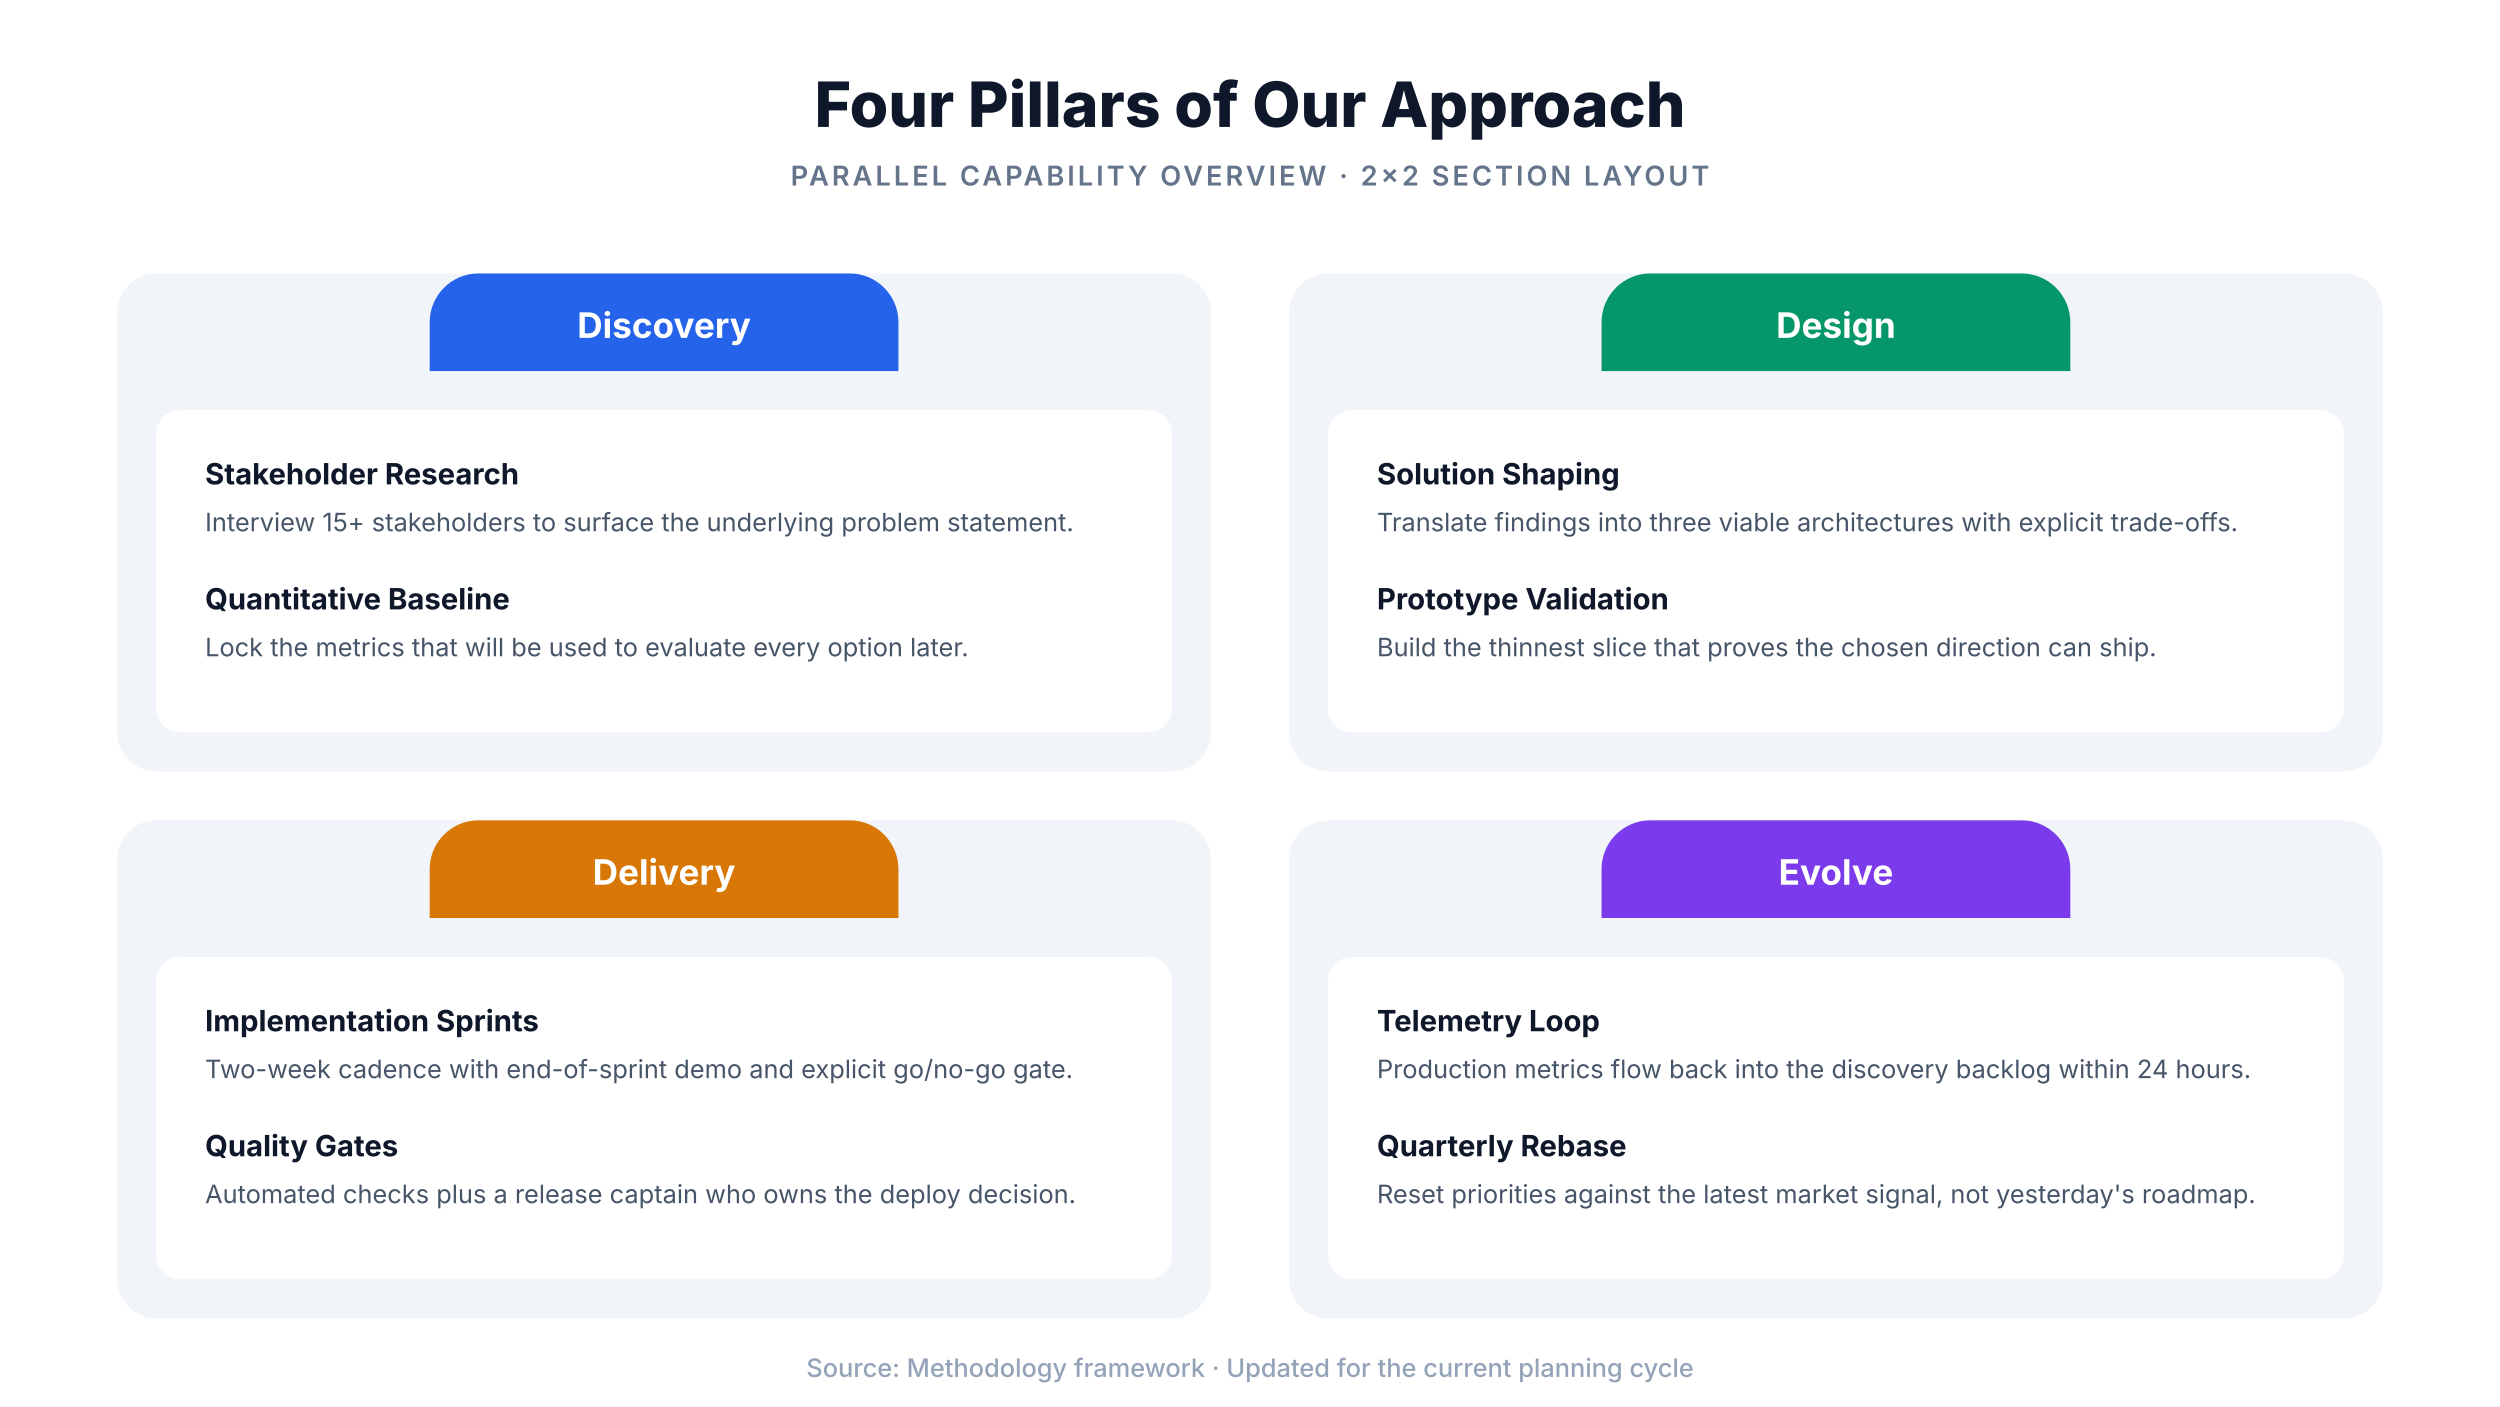
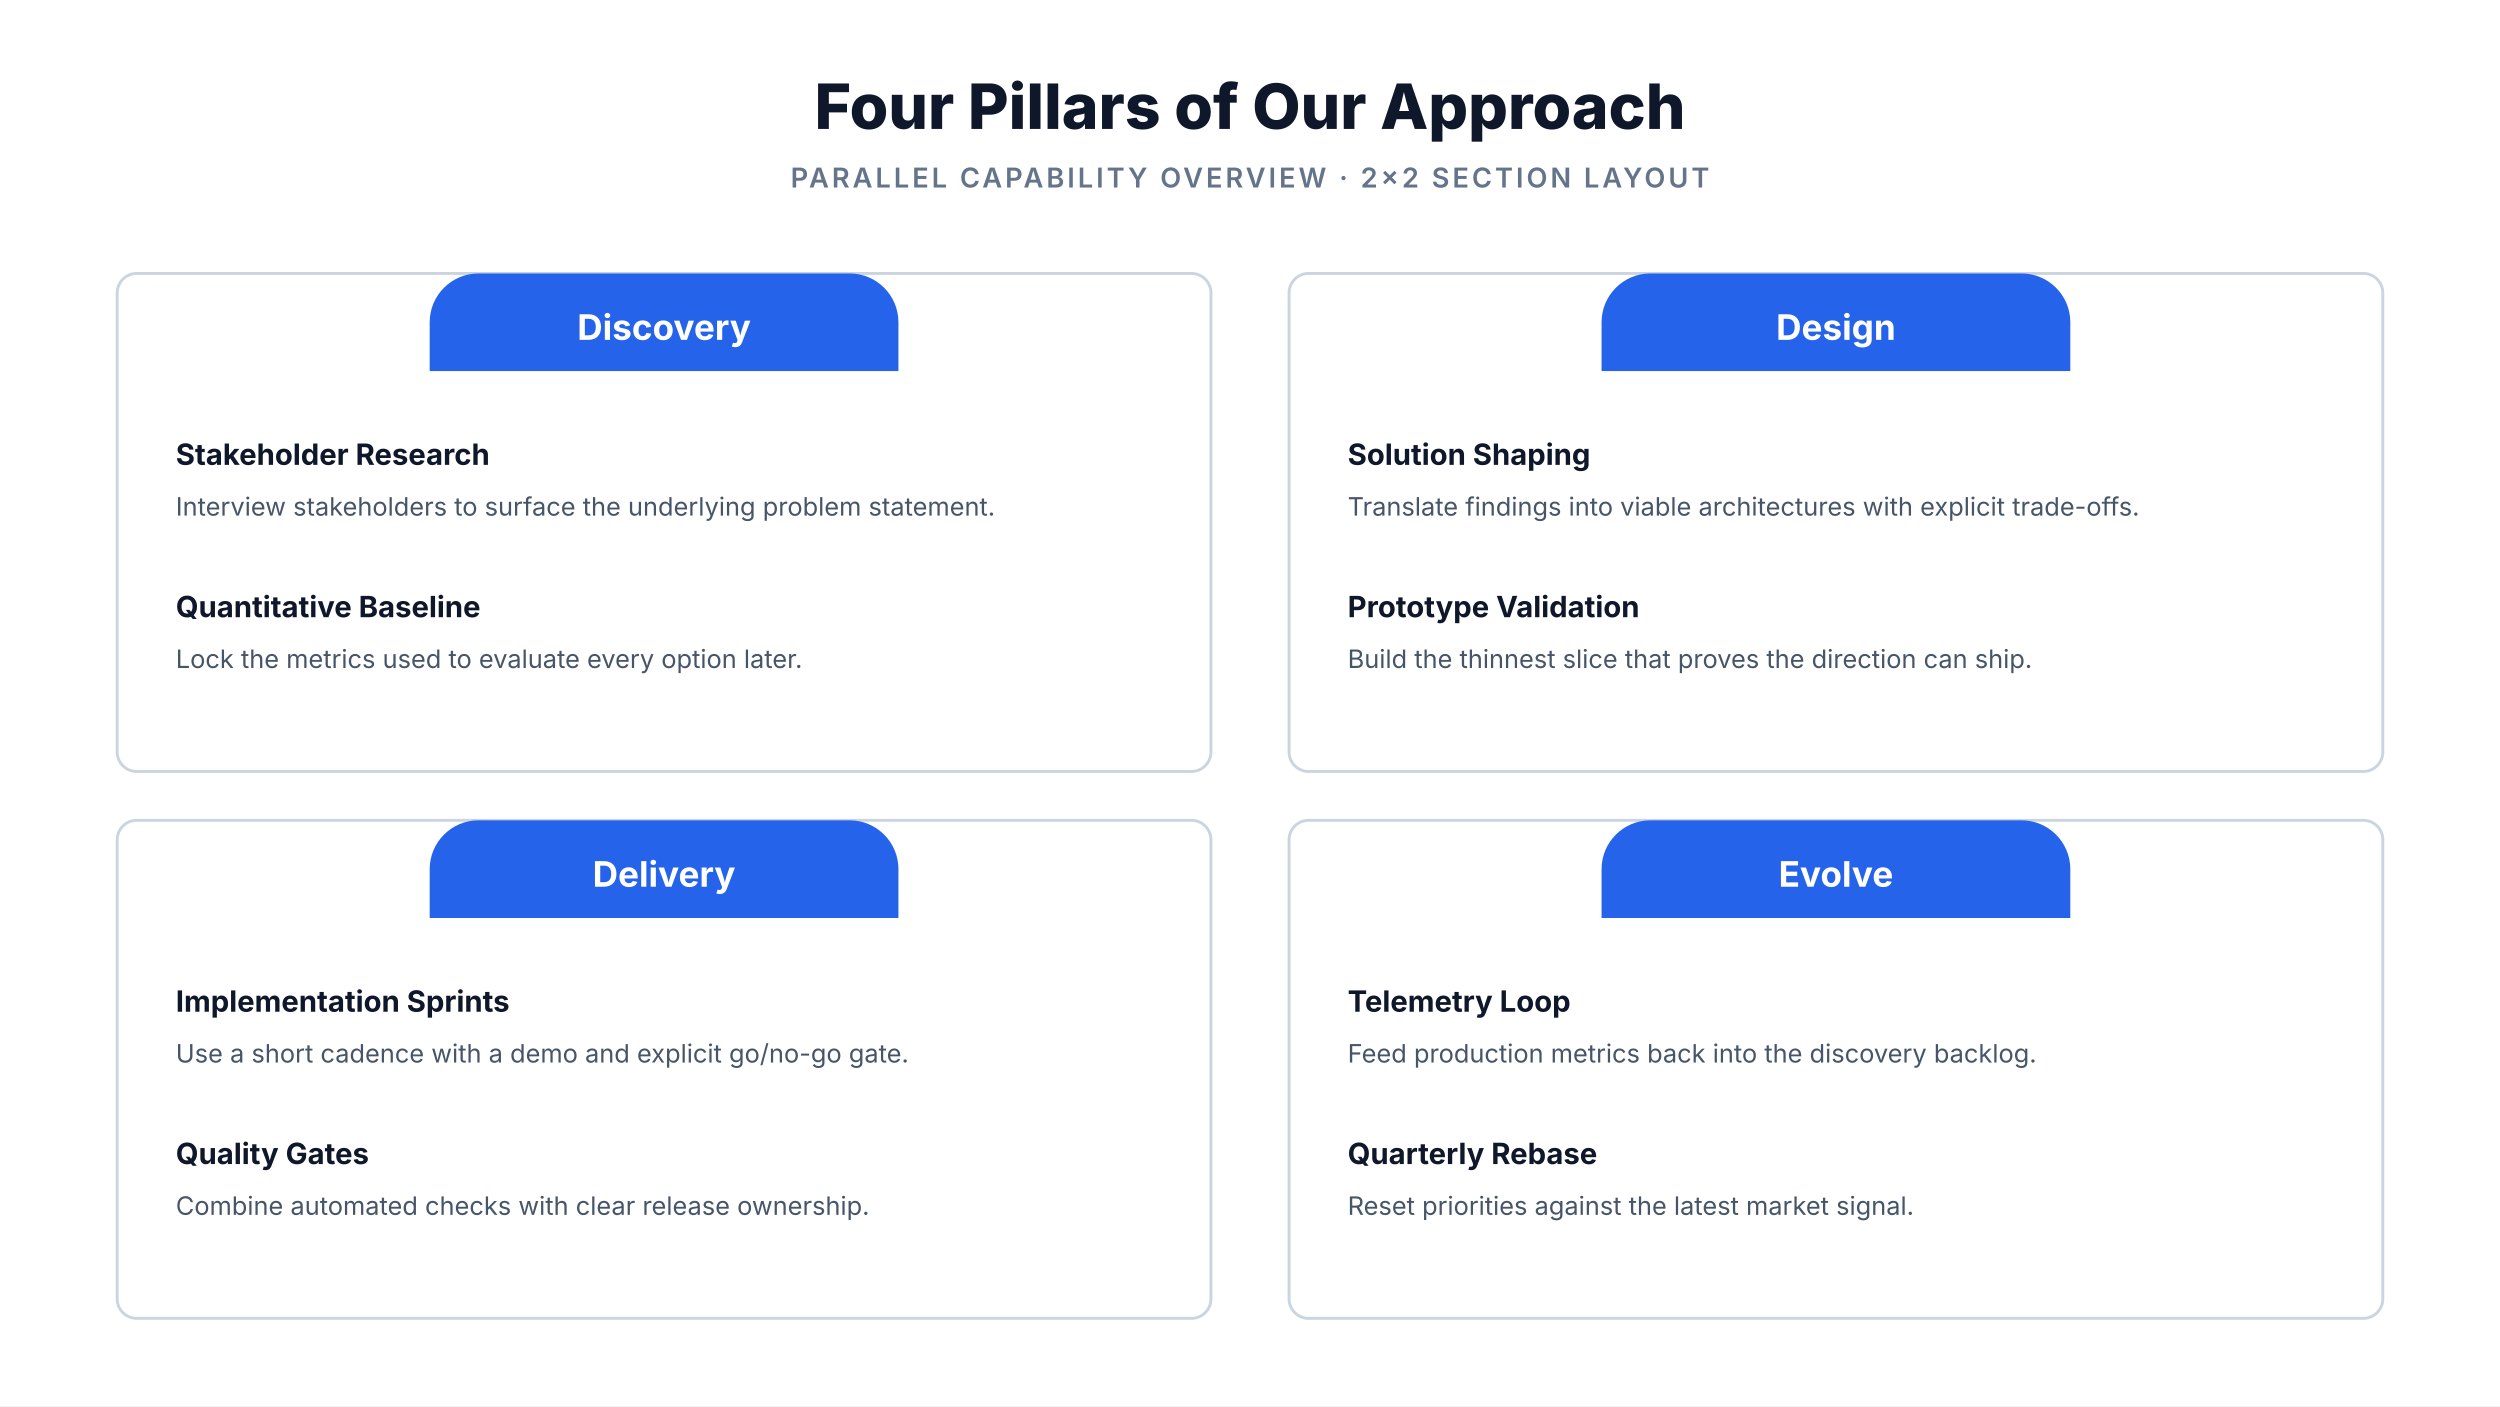
- <svg xmlns="http://www.w3.org/2000/svg" viewBox="0 0 1280 720" width="1280" height="720">
-   <defs>
-     <filter id="cardShadow" x="-10%" y="-10%" width="120%" height="120%">
-       <feGaussianBlur in="SourceAlpha" stdDeviation="6" />
-       <feOffset dx="0" dy="3" result="offsetblur" />
-       <feFlood flood-color="#0F172A" flood-opacity="0.06" result="shadowColor" />
-       <feComposite in="shadowColor" in2="offsetblur" operator="in" result="shadow" />
-       <feMerge>
-         <feMergeNode in="shadow" />
-         <feMergeNode in="SourceGraphic" />
-       </feMerge>
-     </filter>
-   </defs>
+ <svg xmlns="http://www.w3.org/2000/svg" viewBox="0 0 1280 720" width="1280" height="720" font-family="-apple-system, BlinkMacSystemFont, 'Segoe UI', 'PingFang SC', 'Microsoft YaHei', sans-serif">
  <rect width="1280" height="720" fill="#FFFFFF" />
-   <text x="640" y="65" text-anchor="middle" font-family="-apple-system, BlinkMacSystemFont, 'Segoe UI', 'PingFang SC', 'Microsoft YaHei', sans-serif" font-size="32" font-weight="800" fill="#0F172A">
-     <tspan>Four Pillars of Our Approach</tspan>
-   </text>
-   <text x="640" y="95" text-anchor="middle" font-family="-apple-system, BlinkMacSystemFont, 'Segoe UI', 'PingFang SC', 'Microsoft YaHei', sans-serif" font-size="14" font-weight="600" fill="#64748B" letter-spacing="1.5">
-     <tspan>PARALLEL CAPABILITY OVERVIEW · 2×2 SECTION LAYOUT</tspan>
-   </text>
-   <g id="card-discovery">
-     <rect x="60" y="140" width="560" height="255" rx="20" fill="#F1F5F9" />
-     <path d="M 245 140 h 190 a 25 25 0 0 1 25 25 v 25 h -240 v -25 a 25 25 0 0 1 25 -25 Z" fill="#2563EB" />
-     <text x="340" y="173" text-anchor="middle" font-family="-apple-system, BlinkMacSystemFont, 'Segoe UI', 'PingFang SC', 'Microsoft YaHei', sans-serif" font-size="18" font-weight="700" fill="#FFFFFF">
-       <tspan>Discovery</tspan>
-     </text>
-     <rect x="80" y="210" width="520" height="165" rx="12" fill="#FFFFFF" />
-     <text x="105" y="248" font-family="-apple-system, BlinkMacSystemFont, 'Segoe UI', 'PingFang SC', 'Microsoft YaHei', sans-serif" font-size="15" font-weight="700" fill="#0F172A">
-       <tspan>Stakeholder Research</tspan>
-     </text>
-     <text x="105" y="272" font-family="-apple-system, BlinkMacSystemFont, 'Segoe UI', 'PingFang SC', 'Microsoft YaHei', sans-serif" font-size="13" fill="#475569">
-       <tspan>Interview 15+ stakeholders to surface the underlying problem statement.</tspan>
-     </text>
-     <text x="105" y="312" font-family="-apple-system, BlinkMacSystemFont, 'Segoe UI', 'PingFang SC', 'Microsoft YaHei', sans-serif" font-size="15" font-weight="700" fill="#0F172A">
-       <tspan>Quantitative Baseline</tspan>
-     </text>
-     <text x="105" y="336" font-family="-apple-system, BlinkMacSystemFont, 'Segoe UI', 'PingFang SC', 'Microsoft YaHei', sans-serif" font-size="13" fill="#475569">
-       <tspan>Lock the metrics that will be used to evaluate every option later.</tspan>
-     </text>
+   <g id="header" data-pptx-bounds="60 38 1160 72">
+     <text x="640" y="66" text-anchor="middle" font-size="32" font-weight="800" fill="#0F172A">Four Pillars of Our Approach</text>
+     <text x="640" y="96" text-anchor="middle" font-size="14" font-weight="600" fill="#64748B" letter-spacing="1.5">PARALLEL CAPABILITY OVERVIEW · 2×2 SECTION LAYOUT</text>
  </g>
-   <g id="card-design">
-     <rect x="660" y="140" width="560" height="255" rx="20" fill="#F1F5F9" />
-     <path d="M 845 140 h 190 a 25 25 0 0 1 25 25 v 25 h -240 v -25 a 25 25 0 0 1 25 -25 Z" fill="#059669" />
-     <text x="940" y="173" text-anchor="middle" font-family="-apple-system, BlinkMacSystemFont, 'Segoe UI', 'PingFang SC', 'Microsoft YaHei', sans-serif" font-size="18" font-weight="700" fill="#FFFFFF">
-       <tspan>Design</tspan>
-     </text>
-     <rect x="680" y="210" width="520" height="165" rx="12" fill="#FFFFFF" />
-     <text x="705" y="248" font-family="-apple-system, BlinkMacSystemFont, 'Segoe UI', 'PingFang SC', 'Microsoft YaHei', sans-serif" font-size="15" font-weight="700" fill="#0F172A">
-       <tspan>Solution Shaping</tspan>
-     </text>
-     <text x="705" y="272" font-family="-apple-system, BlinkMacSystemFont, 'Segoe UI', 'PingFang SC', 'Microsoft YaHei', sans-serif" font-size="13" fill="#475569">
-       <tspan>Translate findings into three viable architectures with explicit trade-offs.</tspan>
-     </text>
-     <text x="705" y="312" font-family="-apple-system, BlinkMacSystemFont, 'Segoe UI', 'PingFang SC', 'Microsoft YaHei', sans-serif" font-size="15" font-weight="700" fill="#0F172A">
-       <tspan>Prototype Validation</tspan>
-     </text>
-     <text x="705" y="336" font-family="-apple-system, BlinkMacSystemFont, 'Segoe UI', 'PingFang SC', 'Microsoft YaHei', sans-serif" font-size="13" fill="#475569">
-       <tspan>Build the thinnest slice that proves the chosen direction can ship.</tspan>
-     </text>
+   <g id="card-1" data-pptx-bounds="60 140 560 255">
+     <rect x="60" y="140" width="560" height="255" rx="10" fill="#FFFFFF" stroke="#CBD5E1" stroke-width="1.5" />
+     <path d="M 245 140 H 435 A 25 25 0 0 1 460 165 V 190 H 220 V 165 A 25 25 0 0 1 245 140 Z" fill="#2563EB" />
+     <text x="340" y="174" text-anchor="middle" font-size="18" font-weight="700" fill="#FFFFFF">Discovery</text>
+     <text x="90" y="238" font-size="15" font-weight="700" fill="#0F172A">Stakeholder Research</text>
+     <text x="90" y="264" font-size="13" fill="#475569">Interview stakeholders to surface the underlying problem statement.</text>
+     <text x="90" y="316" font-size="15" font-weight="700" fill="#0F172A">Quantitative Baseline</text>
+     <text x="90" y="342" font-size="13" fill="#475569">Lock the metrics used to evaluate every option later.</text>
  </g>
-   <g id="card-delivery">
-     <rect x="60" y="420" width="560" height="255" rx="20" fill="#F1F5F9" />
-     <path d="M 245 420 h 190 a 25 25 0 0 1 25 25 v 25 h -240 v -25 a 25 25 0 0 1 25 -25 Z" fill="#D97706" />
-     <text x="340" y="453" text-anchor="middle" font-family="-apple-system, BlinkMacSystemFont, 'Segoe UI', 'PingFang SC', 'Microsoft YaHei', sans-serif" font-size="18" font-weight="700" fill="#FFFFFF">
-       <tspan>Delivery</tspan>
-     </text>
-     <rect x="80" y="490" width="520" height="165" rx="12" fill="#FFFFFF" />
-     <text x="105" y="528" font-family="-apple-system, BlinkMacSystemFont, 'Segoe UI', 'PingFang SC', 'Microsoft YaHei', sans-serif" font-size="15" font-weight="700" fill="#0F172A">
-       <tspan>Implementation Sprints</tspan>
-     </text>
-     <text x="105" y="552" font-family="-apple-system, BlinkMacSystemFont, 'Segoe UI', 'PingFang SC', 'Microsoft YaHei', sans-serif" font-size="13" fill="#475569">
-       <tspan>Two-week cadence with end-of-sprint demo and explicit go/no-go gate.</tspan>
-     </text>
-     <text x="105" y="592" font-family="-apple-system, BlinkMacSystemFont, 'Segoe UI', 'PingFang SC', 'Microsoft YaHei', sans-serif" font-size="15" font-weight="700" fill="#0F172A">
-       <tspan>Quality Gates</tspan>
-     </text>
-     <text x="105" y="616" font-family="-apple-system, BlinkMacSystemFont, 'Segoe UI', 'PingFang SC', 'Microsoft YaHei', sans-serif" font-size="13" fill="#475569">
-       <tspan>Automated checks plus a release captain who owns the deploy decision.</tspan>
-     </text>
+   <g id="card-2" data-pptx-bounds="660 140 560 255">
+     <rect x="660" y="140" width="560" height="255" rx="10" fill="#FFFFFF" stroke="#CBD5E1" stroke-width="1.5" />
+     <path d="M 845 140 H 1035 A 25 25 0 0 1 1060 165 V 190 H 820 V 165 A 25 25 0 0 1 845 140 Z" fill="#2563EB" />
+     <text x="940" y="174" text-anchor="middle" font-size="18" font-weight="700" fill="#FFFFFF">Design</text>
+     <text x="690" y="238" font-size="15" font-weight="700" fill="#0F172A">Solution Shaping</text>
+     <text x="690" y="264" font-size="13" fill="#475569">Translate findings into viable architectures with explicit trade-offs.</text>
+     <text x="690" y="316" font-size="15" font-weight="700" fill="#0F172A">Prototype Validation</text>
+     <text x="690" y="342" font-size="13" fill="#475569">Build the thinnest slice that proves the direction can ship.</text>
  </g>
-   <g id="card-evolve">
-     <rect x="660" y="420" width="560" height="255" rx="20" fill="#F1F5F9" />
-     <path d="M 845 420 h 190 a 25 25 0 0 1 25 25 v 25 h -240 v -25 a 25 25 0 0 1 25 -25 Z" fill="#7C3AED" />
-     <text x="940" y="453" text-anchor="middle" font-family="-apple-system, BlinkMacSystemFont, 'Segoe UI', 'PingFang SC', 'Microsoft YaHei', sans-serif" font-size="18" font-weight="700" fill="#FFFFFF">
-       <tspan>Evolve</tspan>
-     </text>
-     <rect x="680" y="490" width="520" height="165" rx="12" fill="#FFFFFF" />
-     <text x="705" y="528" font-family="-apple-system, BlinkMacSystemFont, 'Segoe UI', 'PingFang SC', 'Microsoft YaHei', sans-serif" font-size="15" font-weight="700" fill="#0F172A">
-       <tspan>Telemetry Loop</tspan>
-     </text>
-     <text x="705" y="552" font-family="-apple-system, BlinkMacSystemFont, 'Segoe UI', 'PingFang SC', 'Microsoft YaHei', sans-serif" font-size="13" fill="#475569">
-       <tspan>Production metrics flow back into the discovery backlog within 24 hours.</tspan>
-     </text>
-     <text x="705" y="592" font-family="-apple-system, BlinkMacSystemFont, 'Segoe UI', 'PingFang SC', 'Microsoft YaHei', sans-serif" font-size="15" font-weight="700" fill="#0F172A">
-       <tspan>Quarterly Rebase</tspan>
-     </text>
-     <text x="705" y="616" font-family="-apple-system, BlinkMacSystemFont, 'Segoe UI', 'PingFang SC', 'Microsoft YaHei', sans-serif" font-size="13" fill="#475569">
-       <tspan>Reset priorities against the latest market signal, not yesterday's roadmap.</tspan>
-     </text>
+   <g id="card-3" data-pptx-bounds="60 420 560 255">
+     <rect x="60" y="420" width="560" height="255" rx="10" fill="#FFFFFF" stroke="#CBD5E1" stroke-width="1.5" />
+     <path d="M 245 420 H 435 A 25 25 0 0 1 460 445 V 470 H 220 V 445 A 25 25 0 0 1 245 420 Z" fill="#2563EB" />
+     <text x="340" y="454" text-anchor="middle" font-size="18" font-weight="700" fill="#FFFFFF">Delivery</text>
+     <text x="90" y="518" font-size="15" font-weight="700" fill="#0F172A">Implementation Sprints</text>
+     <text x="90" y="544" font-size="13" fill="#475569">Use a short cadence with a demo and explicit go/no-go gate.</text>
+     <text x="90" y="596" font-size="15" font-weight="700" fill="#0F172A">Quality Gates</text>
+     <text x="90" y="622" font-size="13" fill="#475569">Combine automated checks with clear release ownership.</text>
  </g>
-   <text x="640" y="705" text-anchor="middle" font-family="-apple-system, BlinkMacSystemFont, 'Segoe UI', 'PingFang SC', 'Microsoft YaHei', sans-serif" font-size="13" font-weight="500" fill="#94A3B8">
-     <tspan>Source: Methodology framework · Updated for the current planning cycle</tspan>
-   </text>
+   <g id="card-4" data-pptx-bounds="660 420 560 255">
+     <rect x="660" y="420" width="560" height="255" rx="10" fill="#FFFFFF" stroke="#CBD5E1" stroke-width="1.5" />
+     <path d="M 845 420 H 1035 A 25 25 0 0 1 1060 445 V 470 H 820 V 445 A 25 25 0 0 1 845 420 Z" fill="#2563EB" />
+     <text x="940" y="454" text-anchor="middle" font-size="18" font-weight="700" fill="#FFFFFF">Evolve</text>
+     <text x="690" y="518" font-size="15" font-weight="700" fill="#0F172A">Telemetry Loop</text>
+     <text x="690" y="544" font-size="13" fill="#475569">Feed production metrics back into the discovery backlog.</text>
+     <text x="690" y="596" font-size="15" font-weight="700" fill="#0F172A">Quarterly Rebase</text>
+     <text x="690" y="622" font-size="13" fill="#475569">Reset priorities against the latest market signal.</text>
+   </g>
</svg>
